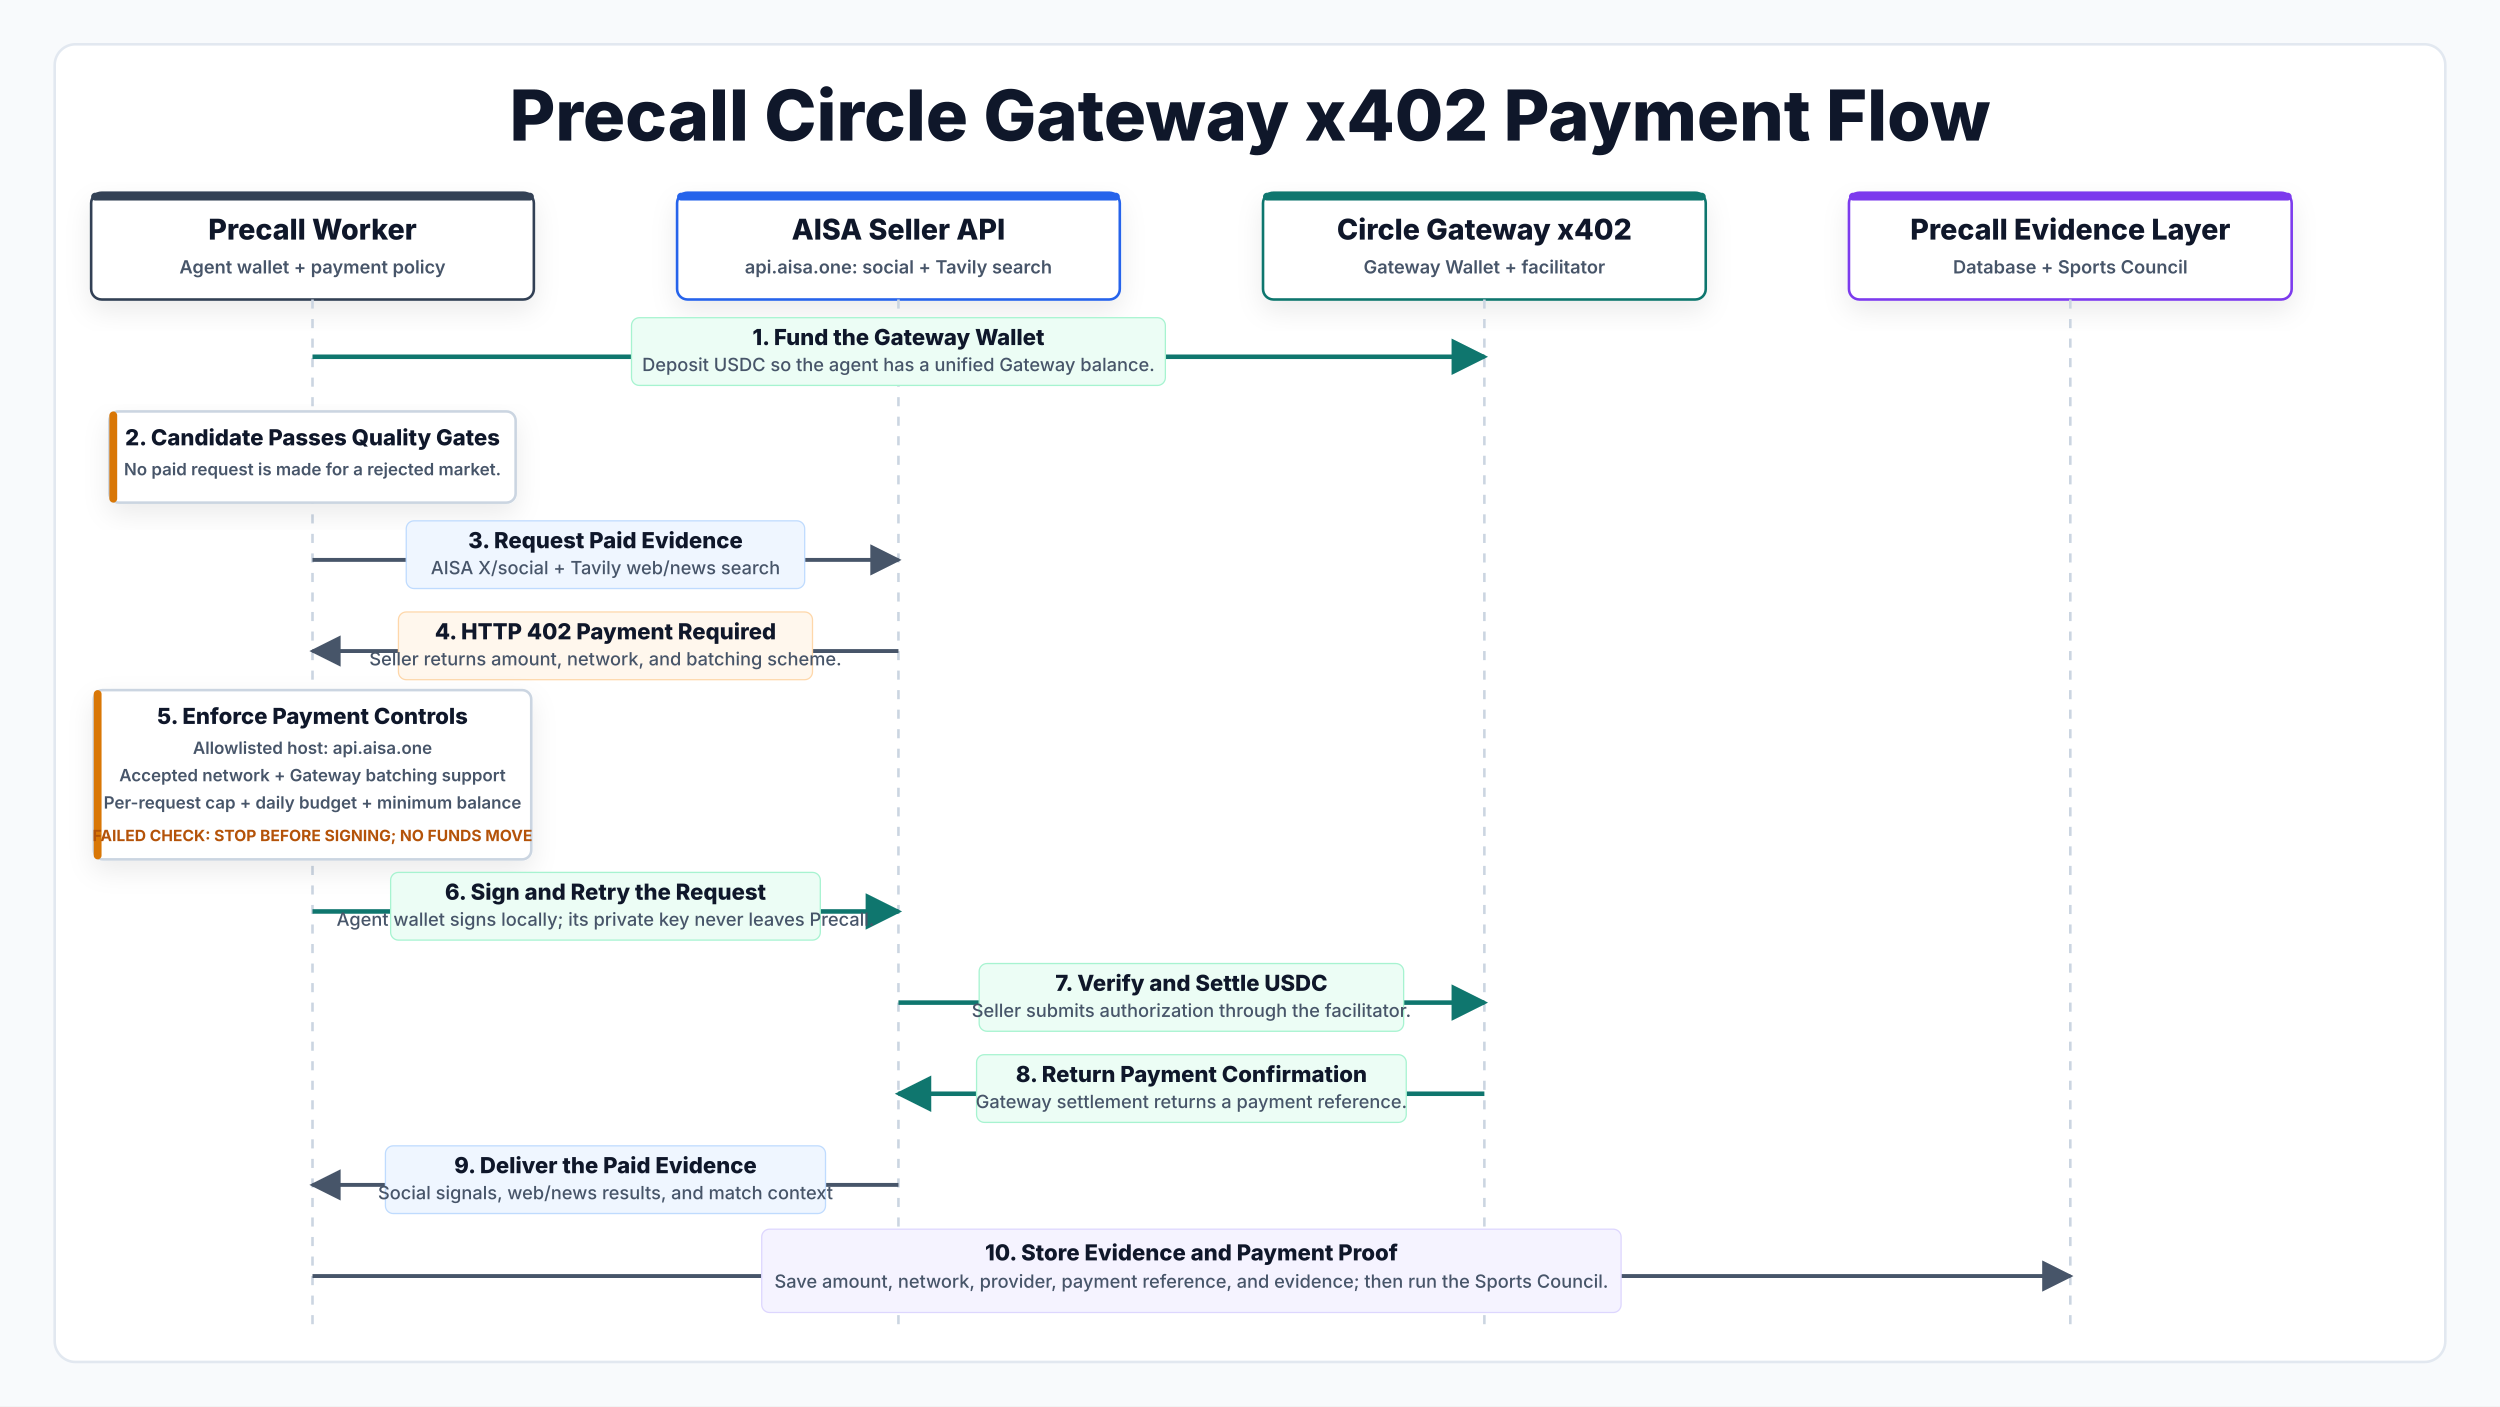
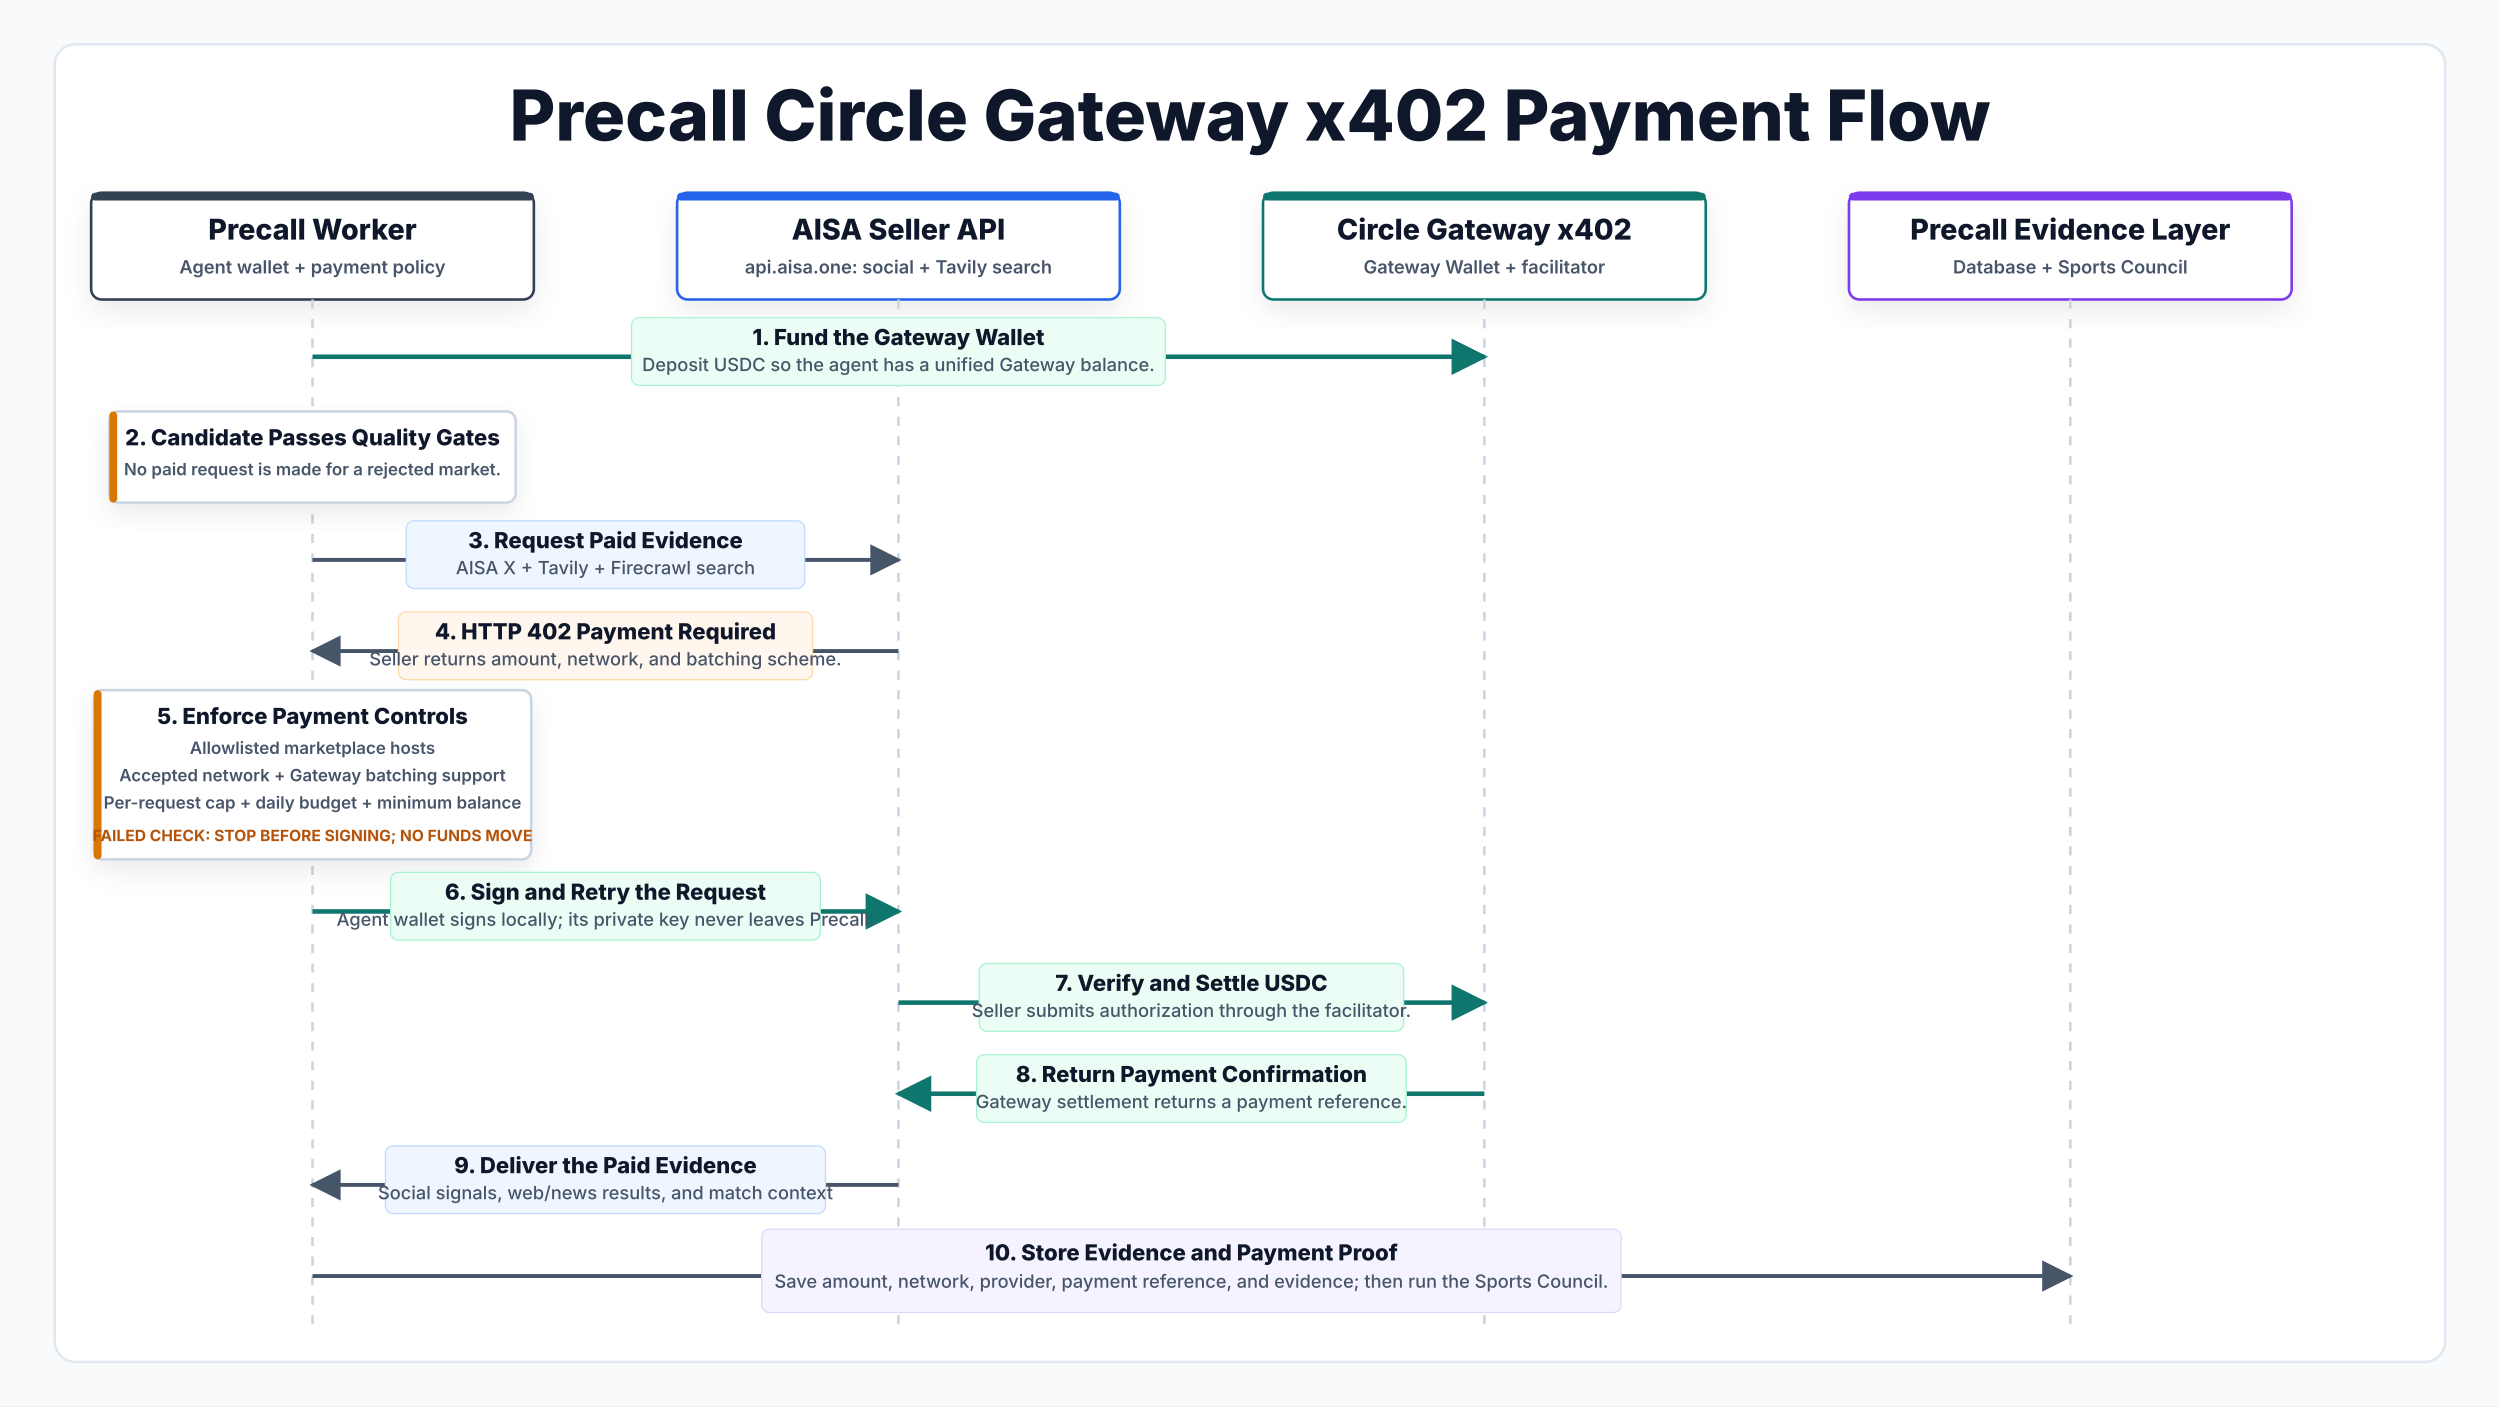
<svg xmlns="http://www.w3.org/2000/svg" width="1920" height="1080" viewBox="0 0 1920 1080" role="img" aria-labelledby="title desc">
  <defs>
    <marker id="arrowSlate" viewBox="0 0 10 10" refX="9" refY="5" markerWidth="8" markerHeight="8" orient="auto">
      <path d="M0 0 L10 5 L0 10 Z" fill="#475569" />
    </marker>
    <marker id="arrowTeal" viewBox="0 0 10 10" refX="9" refY="5" markerWidth="8" markerHeight="8" orient="auto">
      <path d="M0 0 L10 5 L0 10 Z" fill="#0f766e" />
    </marker>
    <filter id="shadow" x="-20%" y="-20%" width="140%" height="150%">
      <feDropShadow dx="0" dy="8" stdDeviation="10" flood-color="#0f172a" flood-opacity="0.08" />
    </filter>
    <style>
      .title { font: 800 54px Inter, ui-sans-serif, system-ui, sans-serif; fill: #0f172a; text-anchor: middle; letter-spacing: 0; }
      .actor { font: 800 22px Inter, ui-sans-serif, system-ui, sans-serif; fill: #0f172a; text-anchor: middle; letter-spacing: 0; }
      .actorSub { font: 600 14px Inter, ui-sans-serif, system-ui, sans-serif; fill: #475569; text-anchor: middle; letter-spacing: 0; }
      .step { font: 800 17px Inter, ui-sans-serif, system-ui, sans-serif; fill: #0f172a; text-anchor: middle; letter-spacing: 0; }
      .detail { font: 500 14px Inter, ui-sans-serif, system-ui, sans-serif; fill: #475569; text-anchor: middle; letter-spacing: 0; }
      .localTitle { font: 800 17px Inter, ui-sans-serif, system-ui, sans-serif; fill: #0f172a; text-anchor: middle; letter-spacing: 0; }
      .localBody { font: 600 13px Inter, ui-sans-serif, system-ui, sans-serif; fill: #475569; text-anchor: middle; letter-spacing: 0; }
      .lane { stroke: #cbd5e1; stroke-width: 2; stroke-dasharray: 7 8; }
      .arrow { fill: none; stroke: #475569; stroke-width: 3; marker-end: url(#arrowSlate); }
      .paymentArrow { fill: none; stroke: #0f766e; stroke-width: 3.5; marker-end: url(#arrowTeal); }
      .actorCard { fill: #ffffff; stroke-width: 2; rx: 8; filter: url(#shadow); }
      .localCard { fill: #ffffff; stroke: #cbd5e1; stroke-width: 2; rx: 7; filter: url(#shadow); }
    </style>
  </defs>
  <rect width="1920" height="1080" fill="#f8fafc" />
  <rect x="42" y="34" width="1836" height="1012" rx="16" fill="#ffffff" stroke="#e2e8f0" stroke-width="2" />
  <text class="title" x="960" y="108">Precall Circle Gateway x402 Payment Flow</text>
  <rect class="actorCard" x="70" y="148" width="340" height="82" stroke="#334155" />
  <rect x="70" y="148" width="340" height="6" rx="3" fill="#334155" />
  <text class="actor" x="240" y="184">Precall Worker</text>
  <text class="actorSub" x="240" y="210">Agent wallet + payment policy</text>
  <rect class="actorCard" x="520" y="148" width="340" height="82" stroke="#2563eb" />
  <rect x="520" y="148" width="340" height="6" rx="3" fill="#2563eb" />
  <text class="actor" x="690" y="184">AISA Seller API</text>
  <text class="actorSub" x="690" y="210">api.aisa.one: social + Tavily search</text>
  <rect class="actorCard" x="970" y="148" width="340" height="82" stroke="#0f766e" />
  <rect x="970" y="148" width="340" height="6" rx="3" fill="#0f766e" />
  <text class="actor" x="1140" y="184">Circle Gateway x402</text>
  <text class="actorSub" x="1140" y="210">Gateway Wallet + facilitator</text>
  <rect class="actorCard" x="1420" y="148" width="340" height="82" stroke="#7c3aed" />
  <rect x="1420" y="148" width="340" height="6" rx="3" fill="#7c3aed" />
  <text class="actor" x="1590" y="184">Precall Evidence Layer</text>
  <text class="actorSub" x="1590" y="210">Database + Sports Council</text>
  <line class="lane" x1="240" y1="230" x2="240" y2="1018" />
  <line class="lane" x1="690" y1="230" x2="690" y2="1018" />
  <line class="lane" x1="1140" y1="230" x2="1140" y2="1018" />
  <line class="lane" x1="1590" y1="230" x2="1590" y2="1018" />
  <path class="paymentArrow" d="M240 274 H1140" />
  <rect x="485" y="244" width="410" height="52" rx="6" fill="#ecfdf5" stroke="#a7f3d0" />
  <text class="step" x="690" y="265">1. Fund the Gateway Wallet</text>
  <text class="detail" x="690" y="285">Deposit USDC so the agent has a unified Gateway balance.</text>
  <rect class="localCard" x="84" y="316" width="312" height="70" stroke="#d97706" />
  <rect x="84" y="316" width="6" height="70" rx="3" fill="#d97706" />
  <text class="localTitle" x="240" y="342">2. Candidate Passes Quality Gates</text>
  <text class="localBody" x="240" y="365">No paid request is made for a rejected market.</text>
  <path class="arrow" d="M240 430 H690" />
  <rect x="312" y="400" width="306" height="52" rx="6" fill="#eff6ff" stroke="#bfdbfe" />
  <text class="step" x="465" y="421">3. Request Paid Evidence</text>
-   <text class="detail" x="465" y="441">AISA X/social + Tavily web/news search</text>
+   <text class="detail" x="465" y="441">AISA X + Tavily + Firecrawl search</text>
  <path class="arrow" d="M690 500 H240" />
  <rect x="306" y="470" width="318" height="52" rx="6" fill="#fff7ed" stroke="#fed7aa" />
  <text class="step" x="465" y="491">4. HTTP 402 Payment Required</text>
  <text class="detail" x="465" y="511">Seller returns amount, network, and batching scheme.</text>
  <rect class="localCard" x="72" y="530" width="336" height="130" stroke="#d97706" />
  <rect x="72" y="530" width="6" height="130" rx="3" fill="#d97706" />
  <text class="localTitle" x="240" y="556">5. Enforce Payment Controls</text>
-   <text class="localBody" x="240" y="579">Allowlisted host: api.aisa.one</text>
+   <text class="localBody" x="240" y="579">Allowlisted marketplace hosts</text>
  <text class="localBody" x="240" y="600">Accepted network + Gateway batching support</text>
  <text class="localBody" x="240" y="621">Per-request cap + daily budget + minimum balance</text>
  <text x="240" y="646" text-anchor="middle" style="font: 700 12px Inter, ui-sans-serif, system-ui, sans-serif; fill: #b45309; letter-spacing: 0;">FAILED CHECK: STOP BEFORE SIGNING; NO FUNDS MOVE</text>
  <path class="paymentArrow" d="M240 700 H690" />
  <rect x="300" y="670" width="330" height="52" rx="6" fill="#ecfdf5" stroke="#a7f3d0" />
  <text class="step" x="465" y="691">6. Sign and Retry the Request</text>
  <text class="detail" x="465" y="711">Agent wallet signs locally; its private key never leaves Precall.</text>
  <path class="paymentArrow" d="M690 770 H1140" />
  <rect x="752" y="740" width="326" height="52" rx="6" fill="#ecfdf5" stroke="#a7f3d0" />
  <text class="step" x="915" y="761">7. Verify and Settle USDC</text>
  <text class="detail" x="915" y="781">Seller submits authorization through the facilitator.</text>
  <path class="paymentArrow" d="M1140 840 H690" />
  <rect x="750" y="810" width="330" height="52" rx="6" fill="#ecfdf5" stroke="#a7f3d0" />
  <text class="step" x="915" y="831">8. Return Payment Confirmation</text>
  <text class="detail" x="915" y="851">Gateway settlement returns a payment reference.</text>
  <path class="arrow" d="M690 910 H240" />
  <rect x="296" y="880" width="338" height="52" rx="6" fill="#eff6ff" stroke="#bfdbfe" />
  <text class="step" x="465" y="901">9. Deliver the Paid Evidence</text>
  <text class="detail" x="465" y="921">Social signals, web/news results, and match context</text>
  <path class="arrow" d="M240 980 H1590" />
  <rect x="585" y="944" width="660" height="64" rx="6" fill="#f5f3ff" stroke="#ddd6fe" />
  <text class="step" x="915" y="968">10. Store Evidence and Payment Proof</text>
  <text class="detail" x="915" y="989">Save amount, network, provider, payment reference, and evidence; then run the Sports Council.</text>
</svg>
